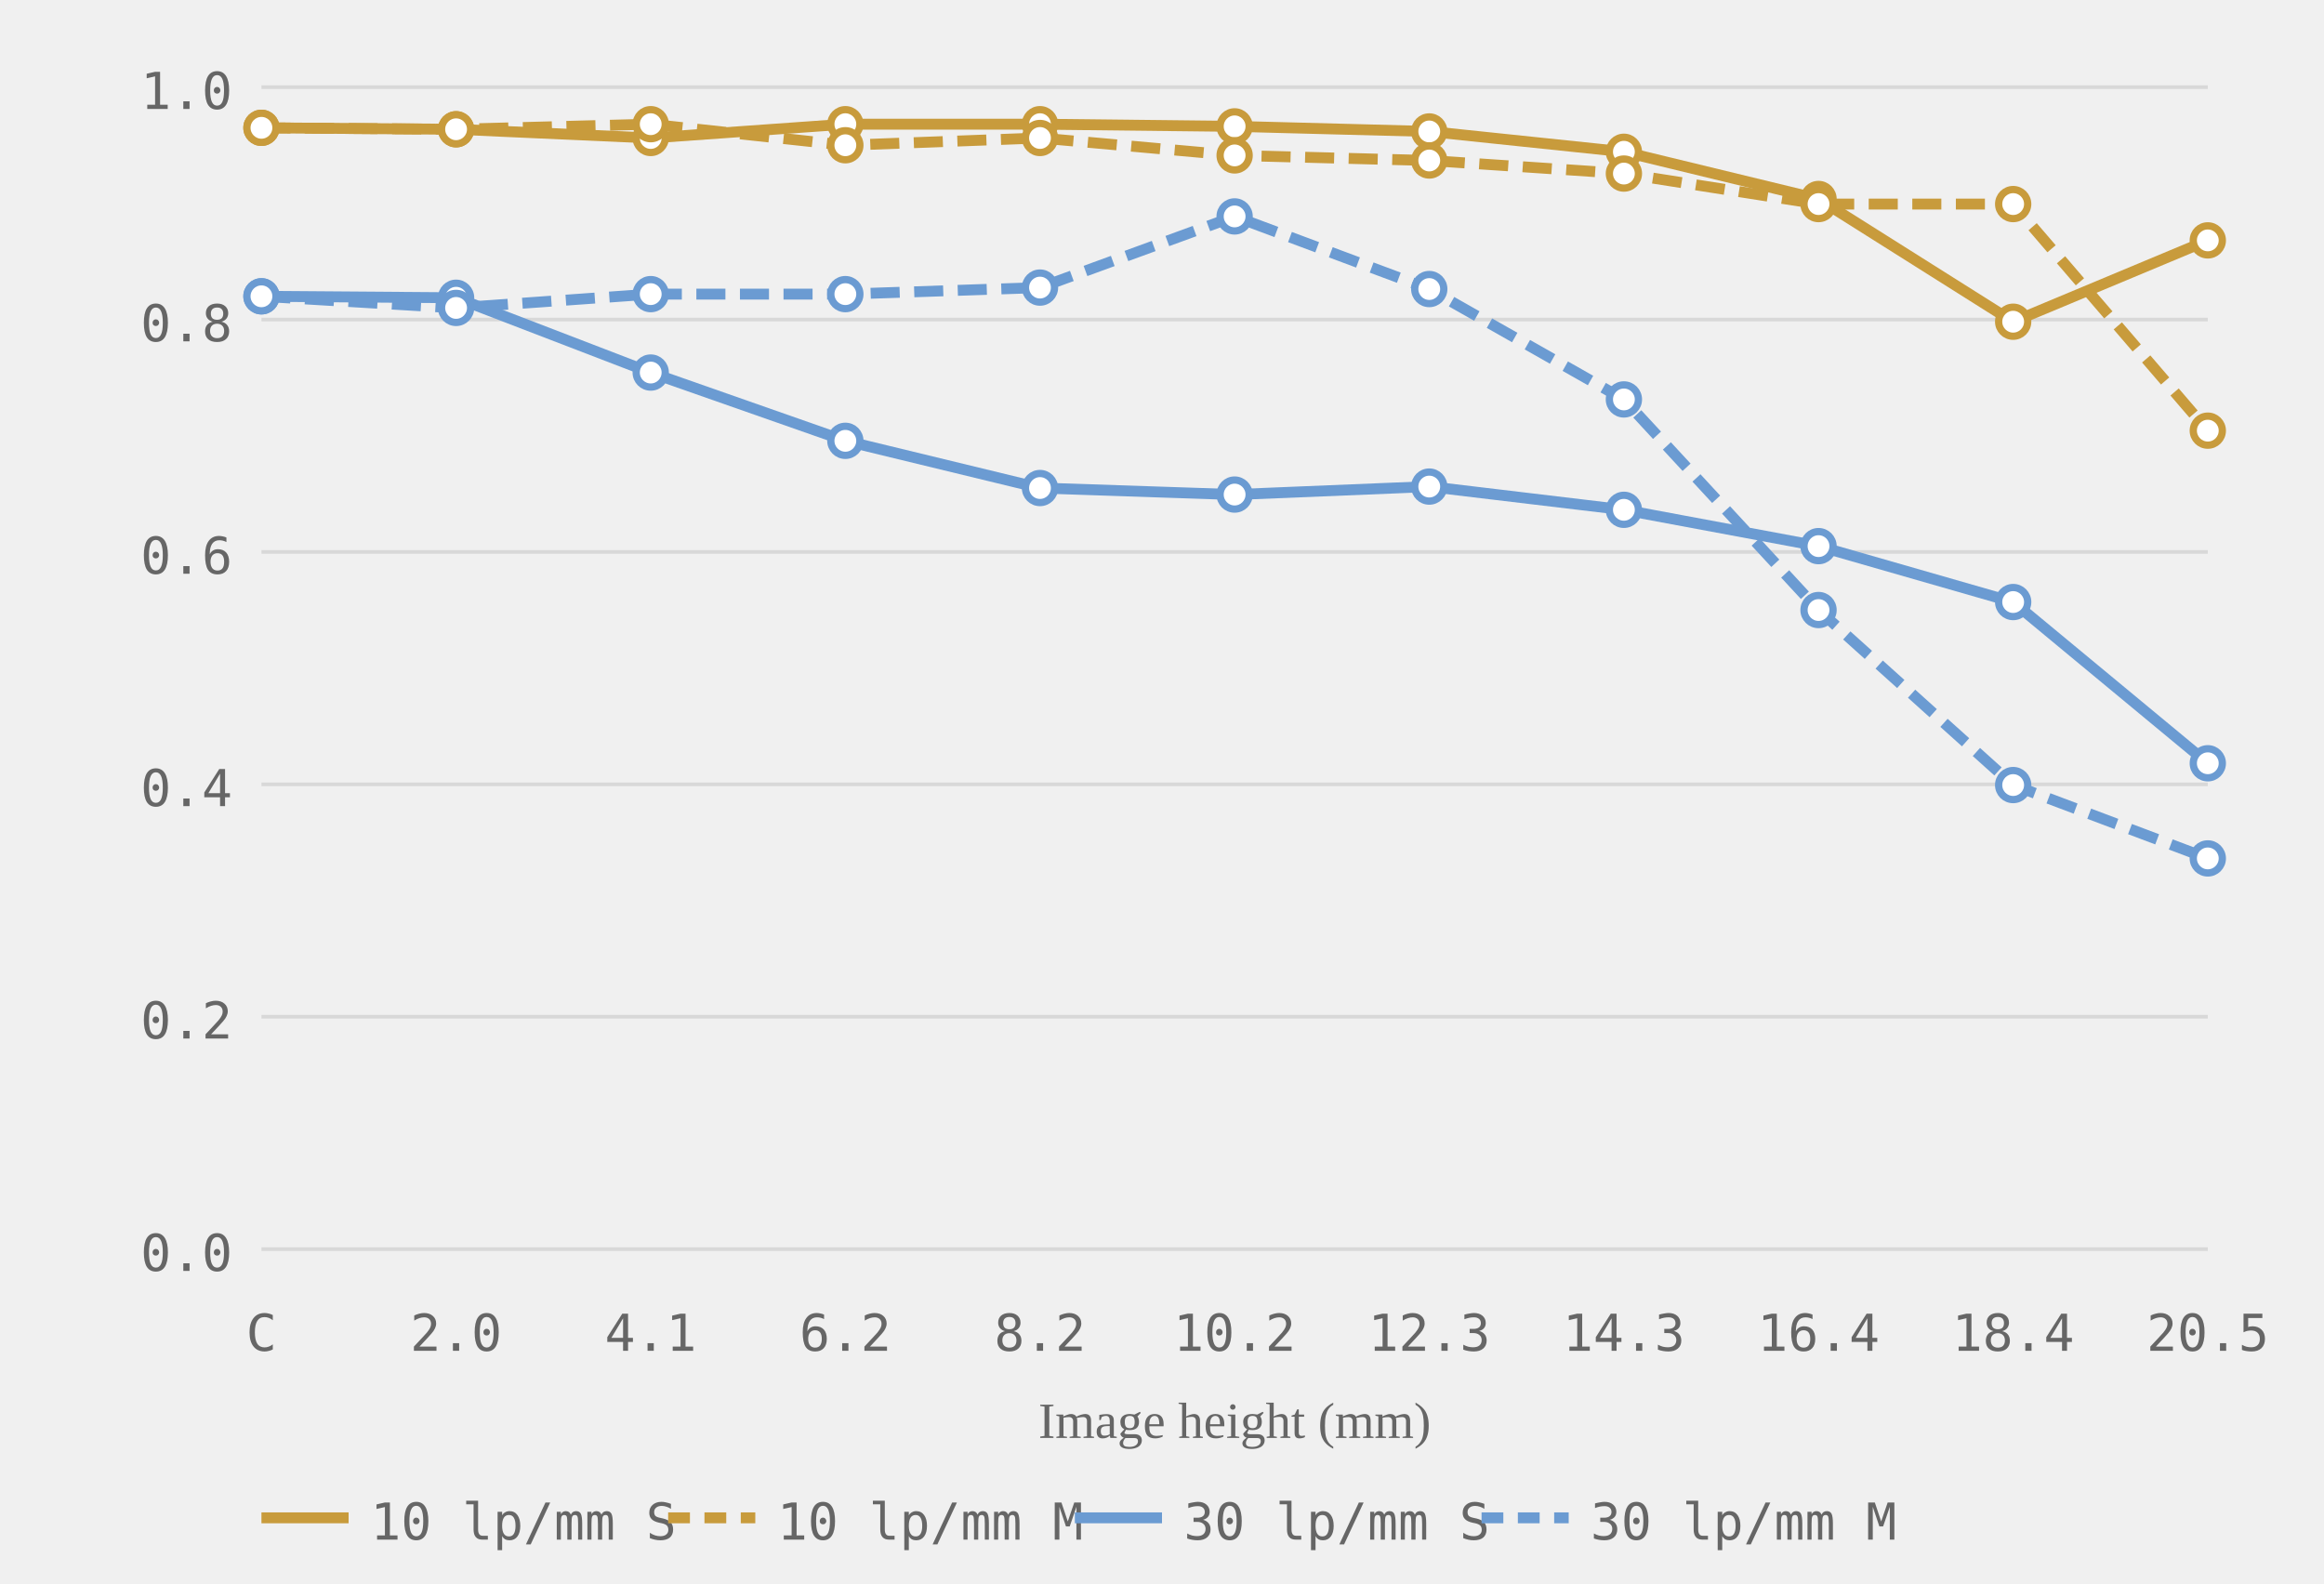
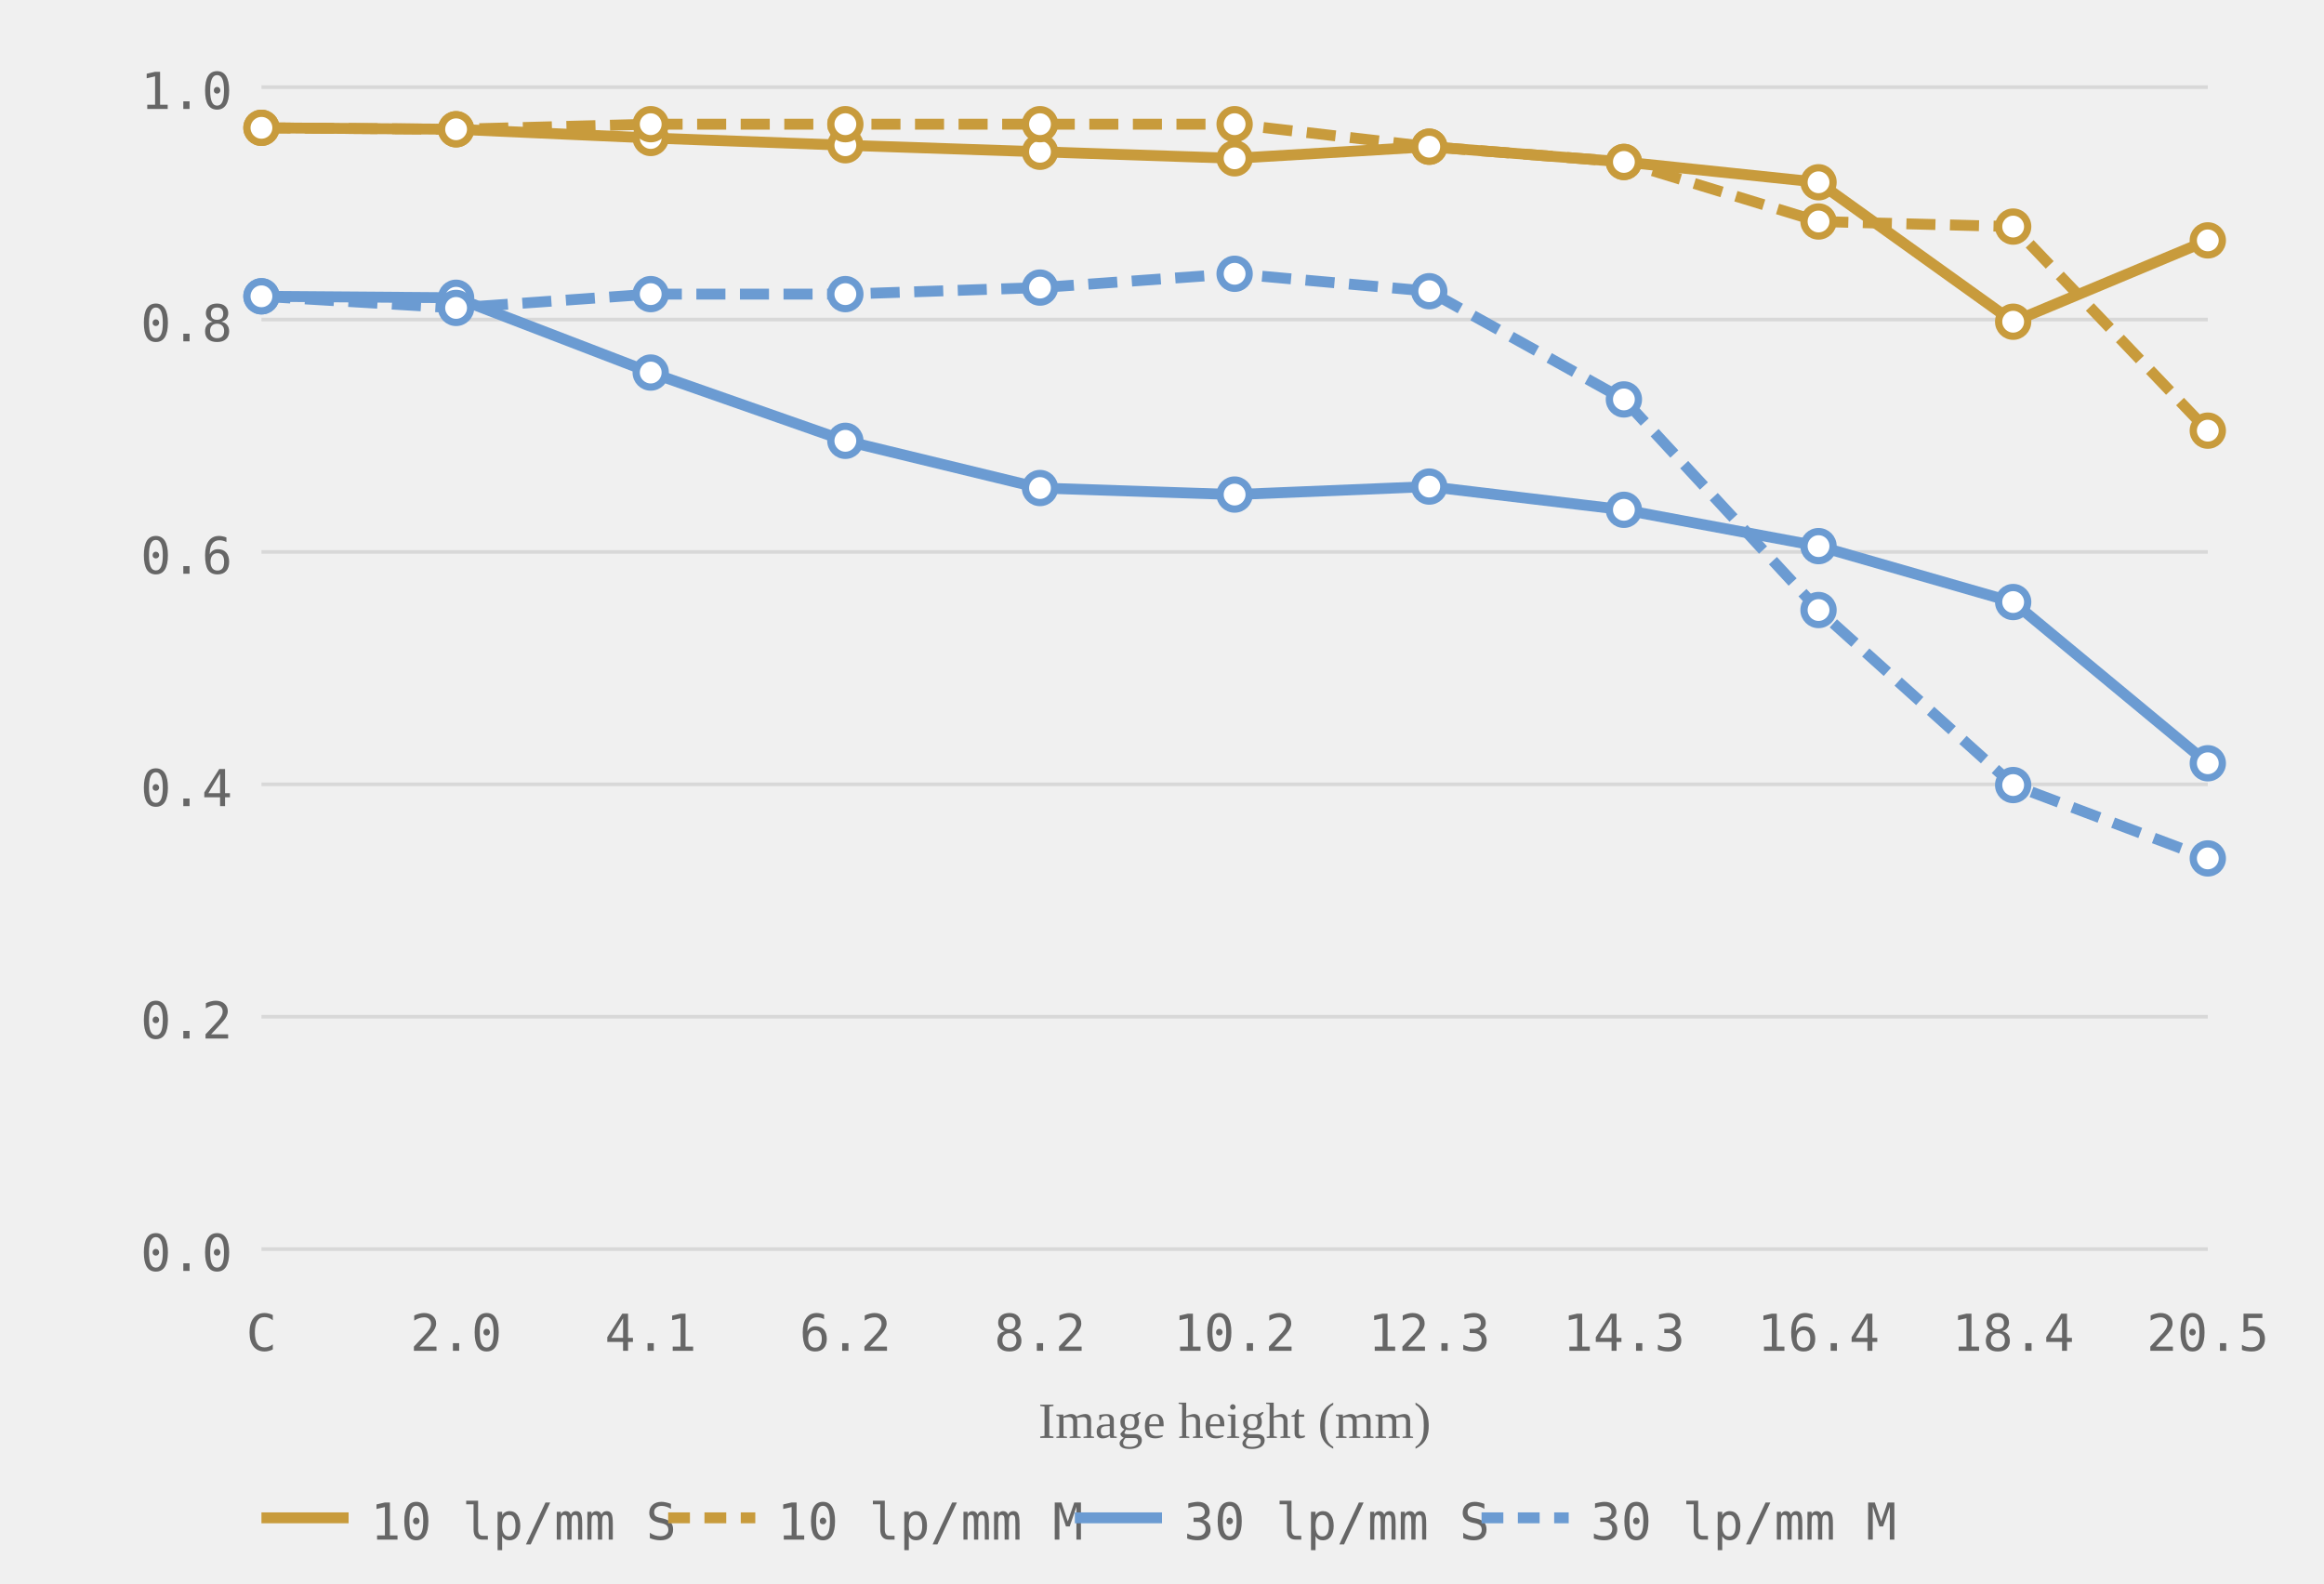
<svg xmlns="http://www.w3.org/2000/svg" viewBox="0 0 320 218" role="img" aria-label="MTF chart, generated from readings">
  <style>.grid-line { stroke: #d8d8d8; stroke-width: 0.5; }.axis-label { font-size: 7px; fill: #666666; font-family: ui-monospace, monospace; }.axis-y { text-anchor: end; }.axis-x { text-anchor: middle; }.axis-title { font-size: 7px; fill: #666666; text-anchor: middle; }.curve { fill: none; stroke-width: 1.5; }.curve-m { stroke-dasharray: 4 2; }.dot { fill: white; stroke-width: 1; }.legend-text { font-size: 7px; fill: #666666; font-family: ui-monospace, monospace; }</style>
  <line class="grid-line" x1="36" y1="172.0" x2="304" y2="172.0" />
  <line class="grid-line" x1="36" y1="140.0" x2="304" y2="140.0" />
  <line class="grid-line" x1="36" y1="108.0" x2="304" y2="108.0" />
  <line class="grid-line" x1="36" y1="76.0" x2="304" y2="76.0" />
  <line class="grid-line" x1="36" y1="44.0" x2="304" y2="44.0" />
  <line class="grid-line" x1="36" y1="12.0" x2="304" y2="12.0" />
  <text class="axis-label axis-y" x="32" y="175.0">0.0</text>
  <text class="axis-label axis-y" x="32" y="143.0">0.2</text>
  <text class="axis-label axis-y" x="32" y="111.0">0.4</text>
  <text class="axis-label axis-y" x="32" y="79.0">0.6</text>
  <text class="axis-label axis-y" x="32" y="47.0">0.8</text>
  <text class="axis-label axis-y" x="32" y="15.0">1.0</text>
  <text class="axis-label axis-x" x="36.0" y="186">C</text>
  <text class="axis-label axis-x" x="62.8" y="186">2.0</text>
  <text class="axis-label axis-x" x="89.6" y="186">4.1</text>
  <text class="axis-label axis-x" x="116.4" y="186">6.2</text>
  <text class="axis-label axis-x" x="143.2" y="186">8.2</text>
  <text class="axis-label axis-x" x="170.0" y="186">10.2</text>
  <text class="axis-label axis-x" x="196.8" y="186">12.3</text>
  <text class="axis-label axis-x" x="223.6" y="186">14.3</text>
  <text class="axis-label axis-x" x="250.4" y="186">16.4</text>
  <text class="axis-label axis-x" x="277.2" y="186">18.4</text>
  <text class="axis-label axis-x" x="304.0" y="186">20.5</text>
  <text class="axis-title" x="170.0" y="198">Image height (mm)</text>
-   <polyline class="curve curve-10" style="stroke:#c89b3c" points="36.0,17.6 62.8,17.8 89.6,19.0 116.4,17.1 143.2,17.1 170.0,17.4 196.8,18.1 223.6,20.9 250.4,27.4 277.2,44.3 304.0,33.1" />
-   <polyline class="curve curve-10 curve-m" style="stroke:#c89b3c" points="36.0,17.6 62.8,17.8 89.6,17.1 116.4,20.0 143.2,19.0 170.0,21.4 196.8,22.1 223.6,23.9 250.4,28.1 277.2,28.1 304.0,59.3" stroke-dasharray="4 2" />
+   <polyline class="curve curve-10" style="stroke:#c89b3c" points="36.0,17.6 62.8,17.8 89.6,19.0 116.4,20.0 143.2,20.9 170.0,21.8 196.8,20.2 223.6,22.3 250.4,25.1 277.2,44.3 304.0,33.1" />
+   <polyline class="curve curve-10 curve-m" style="stroke:#c89b3c" points="36.0,17.6 62.8,17.8 89.6,17.1 116.4,17.1 143.2,17.1 170.0,17.1 196.8,20.2 223.6,22.3 250.4,30.5 277.2,31.2 304.0,59.3" stroke-dasharray="4 2" />
  <polyline class="curve curve-30" style="stroke:#6b9bd2" points="36.0,40.8 62.8,41.0 89.6,51.3 116.4,60.7 143.2,67.2 170.0,68.1 196.8,67.0 223.6,70.2 250.4,75.2 277.2,82.9 304.0,105.1" />
-   <polyline class="curve curve-30 curve-m" style="stroke:#6b9bd2" points="36.0,40.8 62.8,42.4 89.6,40.5 116.4,40.5 143.2,39.6 170.0,29.8 196.8,39.8 223.6,55.0 250.4,84.0 277.2,108.1 304.0,118.2" stroke-dasharray="4 2" />
+   <polyline class="curve curve-30 curve-m" style="stroke:#6b9bd2" points="36.0,40.8 62.8,42.4 89.6,40.5 116.4,40.5 143.2,39.6 170.0,37.7 196.8,40.1 223.6,55.0 250.4,84.0 277.2,108.1 304.0,118.2" stroke-dasharray="4 2" />
  <circle class="dot dot-10" style="stroke:#c89b3c" cx="36.0" cy="17.6" r="2" />
  <circle class="dot dot-10" style="stroke:#c89b3c" cx="62.8" cy="17.8" r="2" />
  <circle class="dot dot-10" style="stroke:#c89b3c" cx="89.6" cy="19.0" r="2" />
-   <circle class="dot dot-10" style="stroke:#c89b3c" cx="116.4" cy="17.1" r="2" />
-   <circle class="dot dot-10" style="stroke:#c89b3c" cx="143.2" cy="17.1" r="2" />
-   <circle class="dot dot-10" style="stroke:#c89b3c" cx="170.0" cy="17.4" r="2" />
-   <circle class="dot dot-10" style="stroke:#c89b3c" cx="196.8" cy="18.1" r="2" />
-   <circle class="dot dot-10" style="stroke:#c89b3c" cx="223.6" cy="20.9" r="2" />
-   <circle class="dot dot-10" style="stroke:#c89b3c" cx="250.4" cy="27.4" r="2" />
+   <circle class="dot dot-10" style="stroke:#c89b3c" cx="116.4" cy="20.0" r="2" />
+   <circle class="dot dot-10" style="stroke:#c89b3c" cx="143.2" cy="20.9" r="2" />
+   <circle class="dot dot-10" style="stroke:#c89b3c" cx="170.0" cy="21.8" r="2" />
+   <circle class="dot dot-10" style="stroke:#c89b3c" cx="196.8" cy="20.2" r="2" />
+   <circle class="dot dot-10" style="stroke:#c89b3c" cx="223.6" cy="22.3" r="2" />
+   <circle class="dot dot-10" style="stroke:#c89b3c" cx="250.4" cy="25.1" r="2" />
  <circle class="dot dot-10" style="stroke:#c89b3c" cx="277.2" cy="44.3" r="2" />
  <circle class="dot dot-10" style="stroke:#c89b3c" cx="304.0" cy="33.1" r="2" />
  <circle class="dot dot-10" style="stroke:#c89b3c" cx="36.0" cy="17.6" r="2" />
  <circle class="dot dot-10" style="stroke:#c89b3c" cx="62.8" cy="17.8" r="2" />
  <circle class="dot dot-10" style="stroke:#c89b3c" cx="89.6" cy="17.1" r="2" />
-   <circle class="dot dot-10" style="stroke:#c89b3c" cx="116.4" cy="20.0" r="2" />
-   <circle class="dot dot-10" style="stroke:#c89b3c" cx="143.2" cy="19.0" r="2" />
-   <circle class="dot dot-10" style="stroke:#c89b3c" cx="170.0" cy="21.4" r="2" />
-   <circle class="dot dot-10" style="stroke:#c89b3c" cx="196.8" cy="22.1" r="2" />
-   <circle class="dot dot-10" style="stroke:#c89b3c" cx="223.6" cy="23.9" r="2" />
-   <circle class="dot dot-10" style="stroke:#c89b3c" cx="250.4" cy="28.1" r="2" />
-   <circle class="dot dot-10" style="stroke:#c89b3c" cx="277.2" cy="28.1" r="2" />
+   <circle class="dot dot-10" style="stroke:#c89b3c" cx="116.4" cy="17.1" r="2" />
+   <circle class="dot dot-10" style="stroke:#c89b3c" cx="143.2" cy="17.1" r="2" />
+   <circle class="dot dot-10" style="stroke:#c89b3c" cx="170.0" cy="17.1" r="2" />
+   <circle class="dot dot-10" style="stroke:#c89b3c" cx="196.8" cy="20.2" r="2" />
+   <circle class="dot dot-10" style="stroke:#c89b3c" cx="223.6" cy="22.3" r="2" />
+   <circle class="dot dot-10" style="stroke:#c89b3c" cx="250.4" cy="30.5" r="2" />
+   <circle class="dot dot-10" style="stroke:#c89b3c" cx="277.2" cy="31.2" r="2" />
  <circle class="dot dot-10" style="stroke:#c89b3c" cx="304.0" cy="59.3" r="2" />
  <circle class="dot dot-30" style="stroke:#6b9bd2" cx="36.0" cy="40.8" r="2" />
  <circle class="dot dot-30" style="stroke:#6b9bd2" cx="62.8" cy="41.0" r="2" />
  <circle class="dot dot-30" style="stroke:#6b9bd2" cx="89.6" cy="51.3" r="2" />
  <circle class="dot dot-30" style="stroke:#6b9bd2" cx="116.4" cy="60.7" r="2" />
  <circle class="dot dot-30" style="stroke:#6b9bd2" cx="143.2" cy="67.2" r="2" />
  <circle class="dot dot-30" style="stroke:#6b9bd2" cx="170.0" cy="68.1" r="2" />
  <circle class="dot dot-30" style="stroke:#6b9bd2" cx="196.8" cy="67.0" r="2" />
  <circle class="dot dot-30" style="stroke:#6b9bd2" cx="223.6" cy="70.2" r="2" />
  <circle class="dot dot-30" style="stroke:#6b9bd2" cx="250.4" cy="75.2" r="2" />
  <circle class="dot dot-30" style="stroke:#6b9bd2" cx="277.2" cy="82.9" r="2" />
  <circle class="dot dot-30" style="stroke:#6b9bd2" cx="304.0" cy="105.1" r="2" />
  <circle class="dot dot-30" style="stroke:#6b9bd2" cx="36.0" cy="40.8" r="2" />
  <circle class="dot dot-30" style="stroke:#6b9bd2" cx="62.8" cy="42.4" r="2" />
  <circle class="dot dot-30" style="stroke:#6b9bd2" cx="89.6" cy="40.5" r="2" />
  <circle class="dot dot-30" style="stroke:#6b9bd2" cx="116.4" cy="40.5" r="2" />
  <circle class="dot dot-30" style="stroke:#6b9bd2" cx="143.2" cy="39.6" r="2" />
-   <circle class="dot dot-30" style="stroke:#6b9bd2" cx="170.0" cy="29.8" r="2" />
-   <circle class="dot dot-30" style="stroke:#6b9bd2" cx="196.8" cy="39.8" r="2" />
+   <circle class="dot dot-30" style="stroke:#6b9bd2" cx="170.0" cy="37.7" r="2" />
+   <circle class="dot dot-30" style="stroke:#6b9bd2" cx="196.8" cy="40.1" r="2" />
  <circle class="dot dot-30" style="stroke:#6b9bd2" cx="223.6" cy="55.0" r="2" />
  <circle class="dot dot-30" style="stroke:#6b9bd2" cx="250.4" cy="84.0" r="2" />
  <circle class="dot dot-30" style="stroke:#6b9bd2" cx="277.2" cy="108.1" r="2" />
  <circle class="dot dot-30" style="stroke:#6b9bd2" cx="304.0" cy="118.2" r="2" />
  <line x1="36" y1="209" x2="48" y2="209" stroke="#c89b3c" stroke-width="1.5" />
  <text class="legend-text" x="51" y="212">10 lp/mm S</text>
  <line x1="92" y1="209" x2="104" y2="209" stroke="#c89b3c" stroke-width="1.5" stroke-dasharray="3 2" />
  <text class="legend-text" x="107" y="212">10 lp/mm M</text>
  <line x1="148" y1="209" x2="160" y2="209" stroke="#6b9bd2" stroke-width="1.5" />
  <text class="legend-text" x="163" y="212">30 lp/mm S</text>
  <line x1="204" y1="209" x2="216" y2="209" stroke="#6b9bd2" stroke-width="1.5" stroke-dasharray="3 2" />
  <text class="legend-text" x="219" y="212">30 lp/mm M</text>
</svg>
